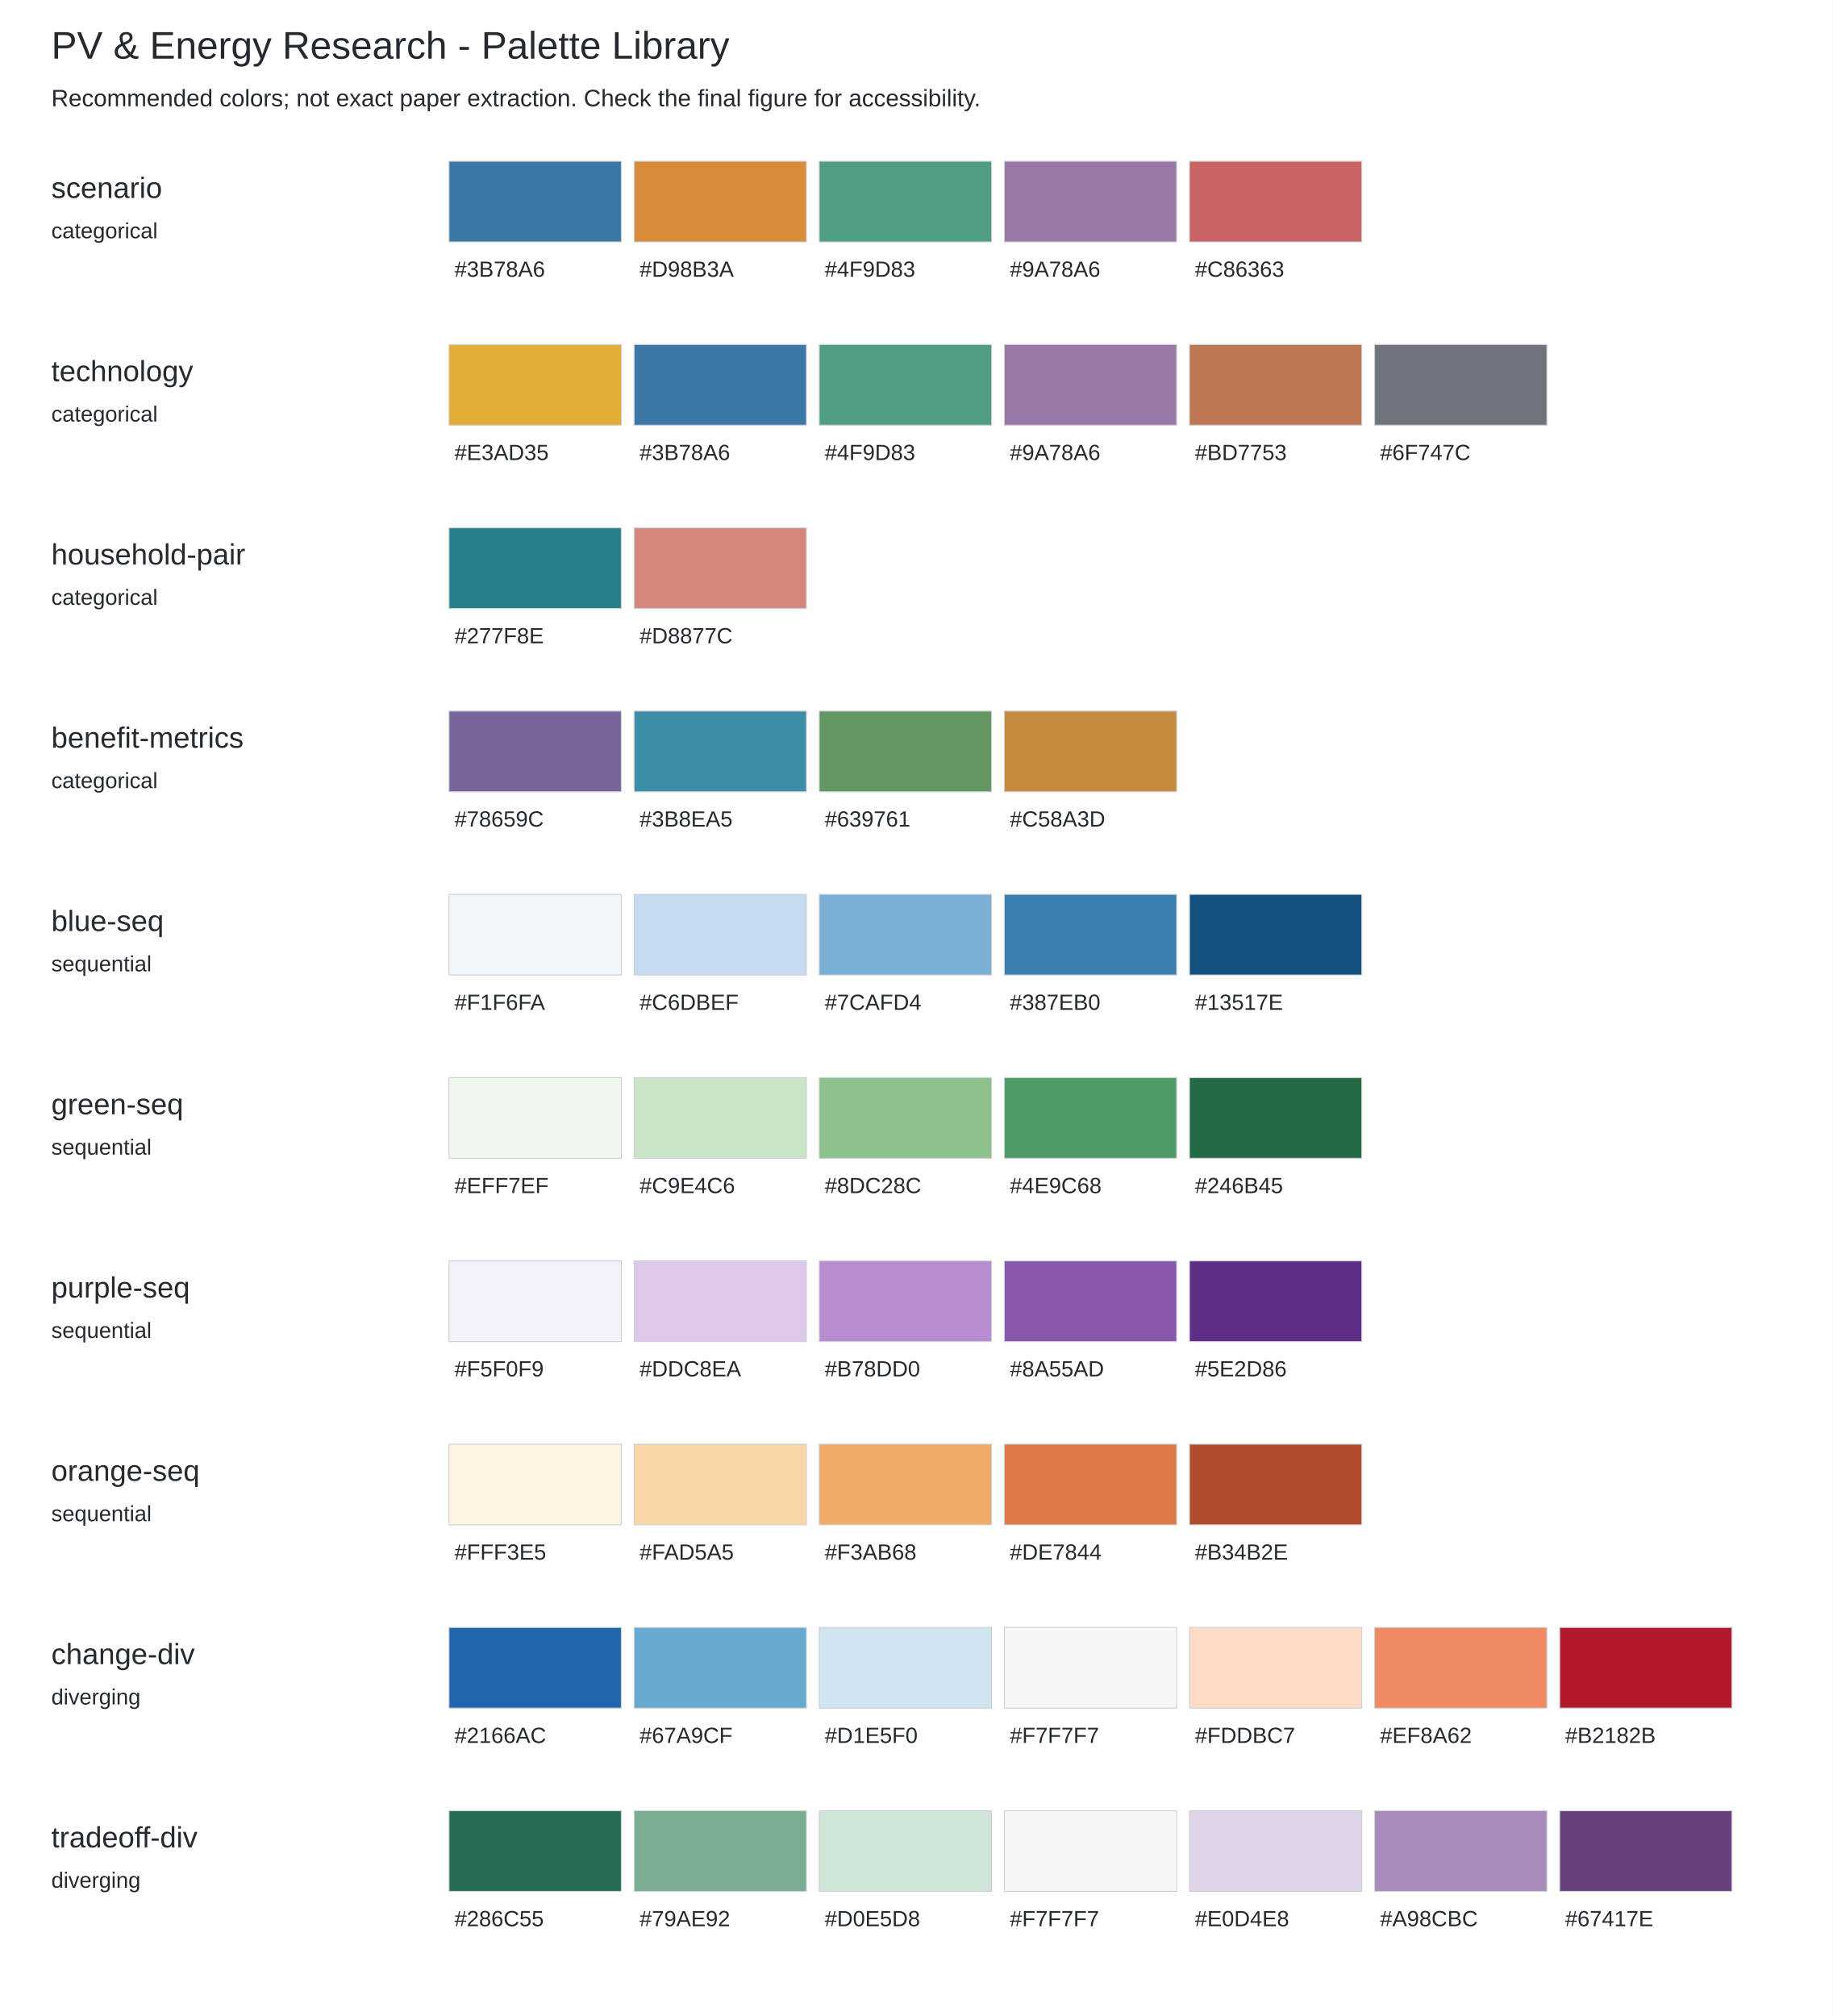
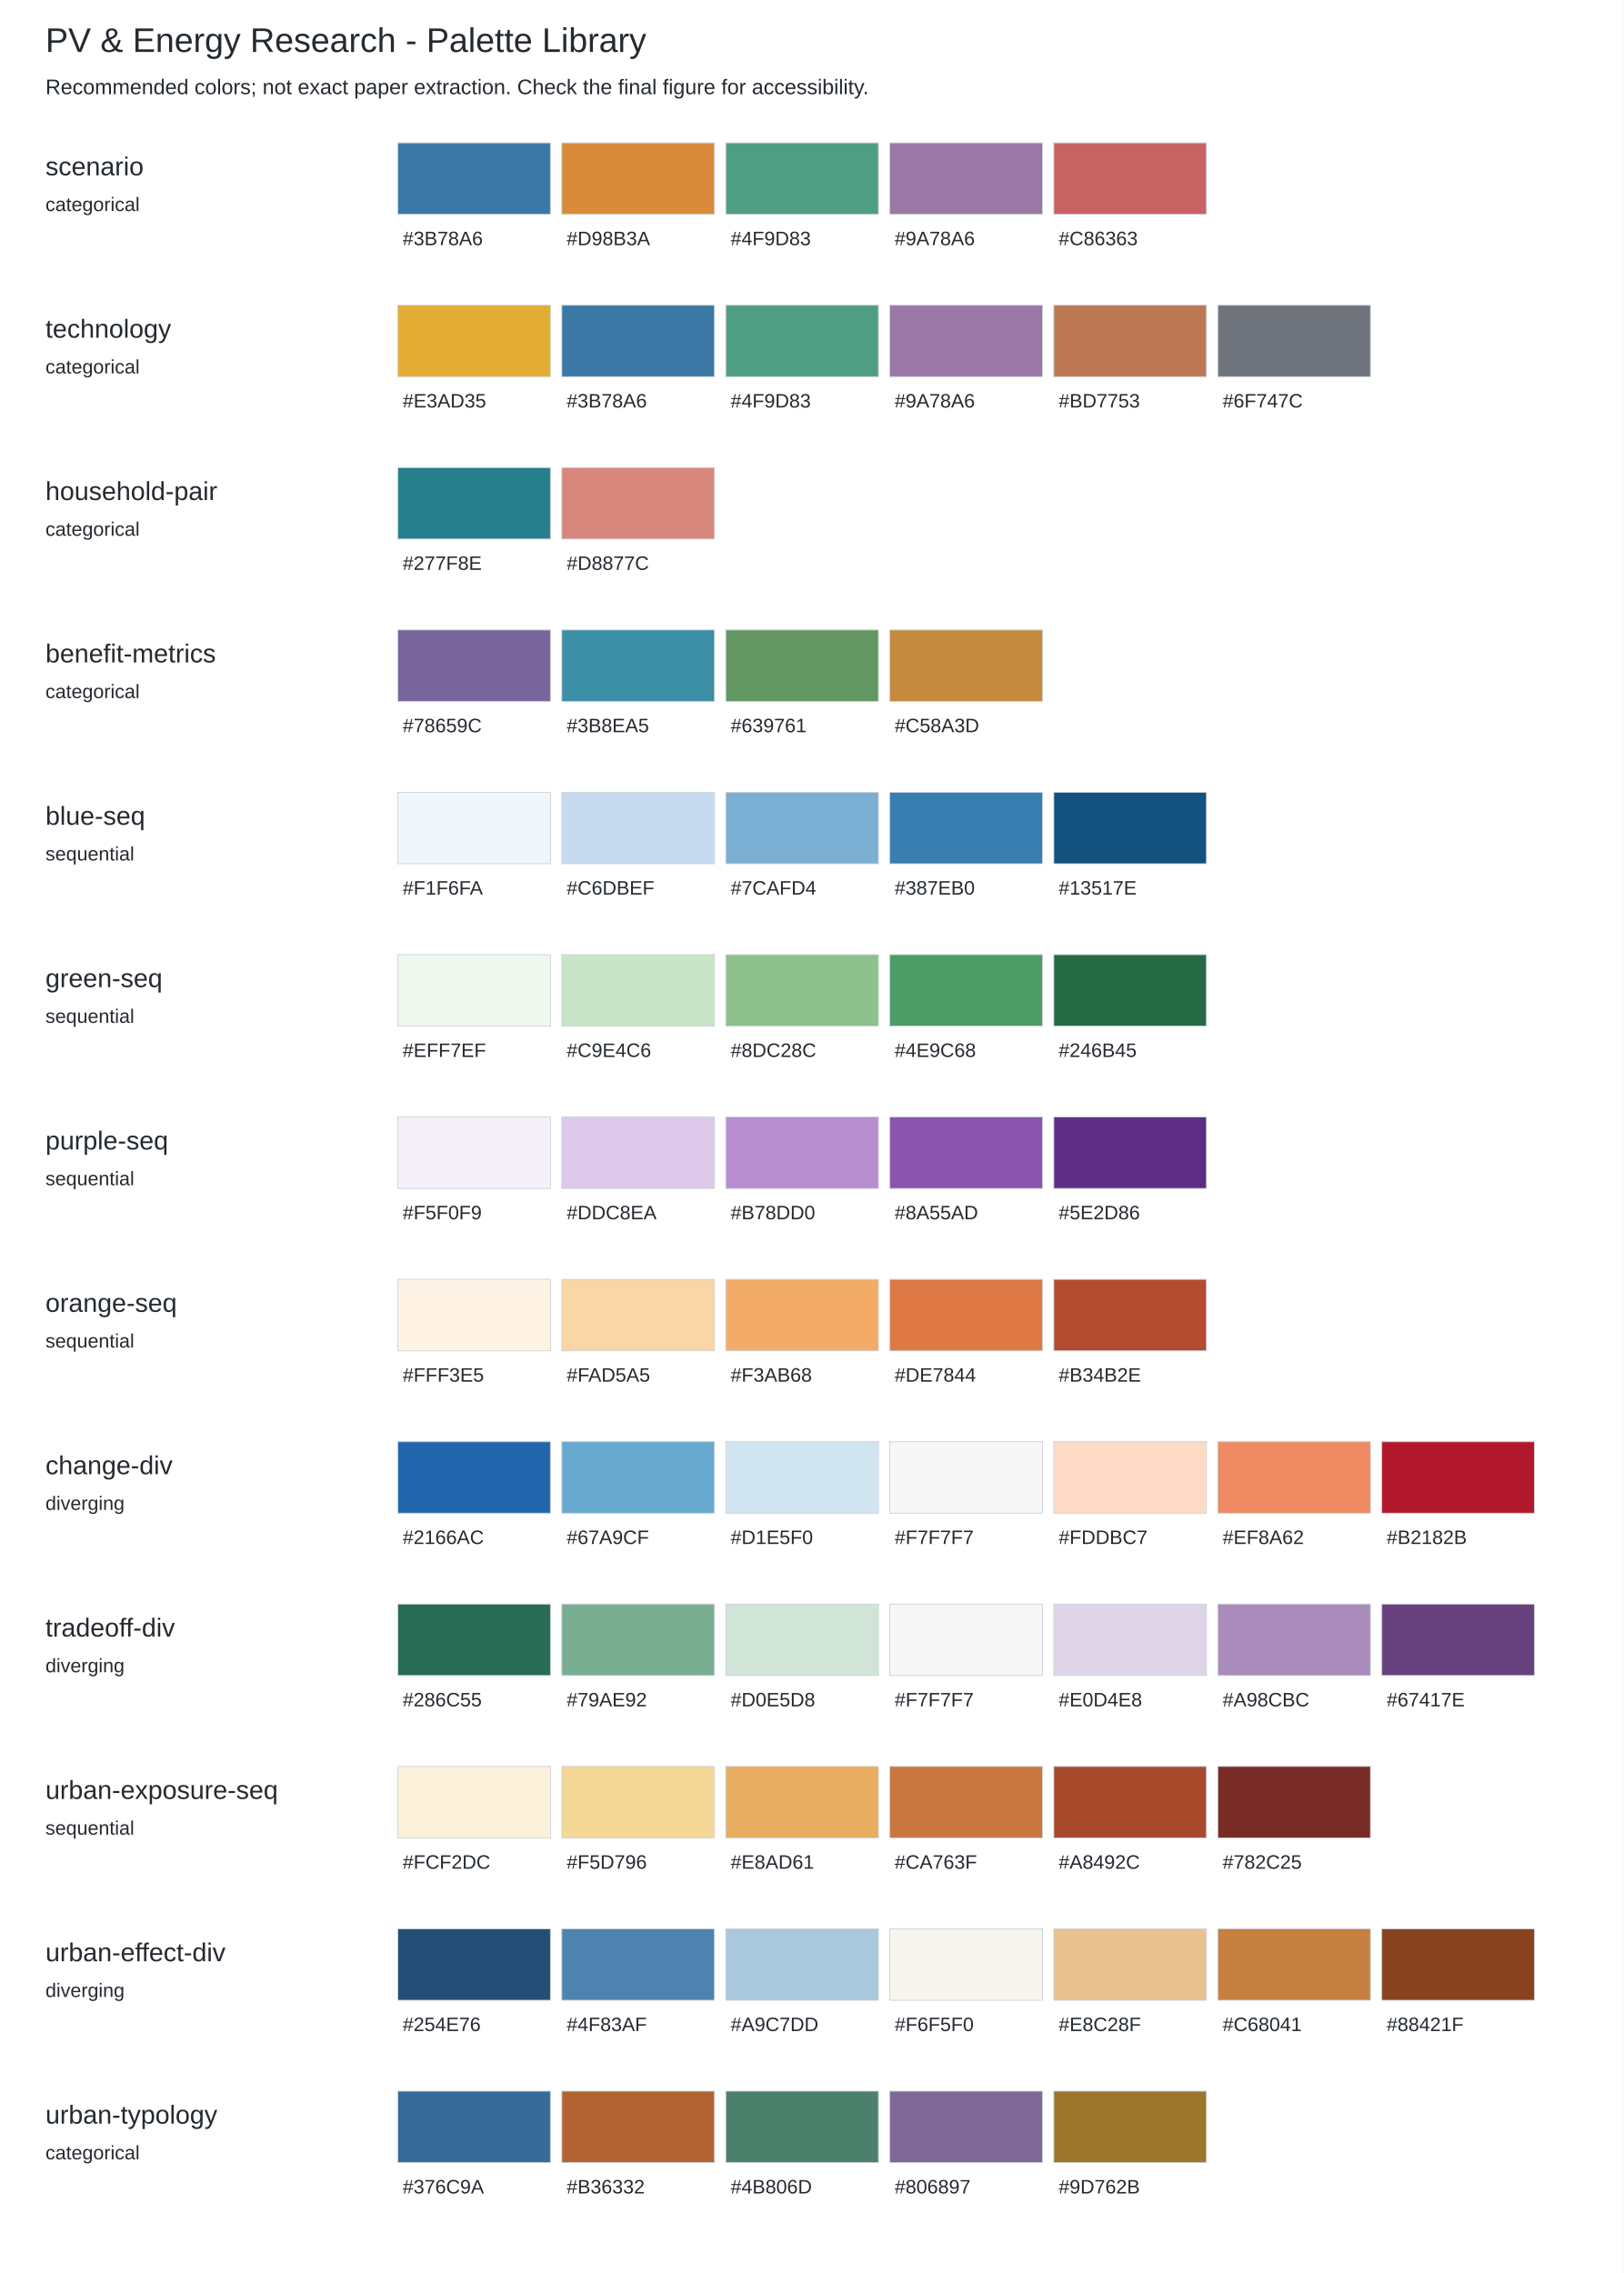
- <svg xmlns="http://www.w3.org/2000/svg" width="1000" height="1100" viewBox="0 0 1000 1100">
+ <svg xmlns="http://www.w3.org/2000/svg" width="1000" height="1400" viewBox="0 0 1000 1400">
  <rect width="100%" height="100%" fill="white" />
  <g font-family="Arial, sans-serif" fill="#252A30">
    <text x="28" y="32" font-size="21">PV &amp; Energy Research - Palette Library</text>
    <text x="28" y="58" font-size="13">Recommended colors; not exact paper extraction. Check the final figure for accessibility.</text>
    <text x="28" y="108" font-size="16">scenario</text>
    <text x="28" y="130" font-size="12">categorical</text>
    <rect x="245" y="88" width="94" height="44" fill="#3B78A6" stroke="#CCD1D6" stroke-width="0.5" />
    <text x="248" y="151" font-size="12">#3B78A6</text>
    <rect x="346" y="88" width="94" height="44" fill="#D98B3A" stroke="#CCD1D6" stroke-width="0.5" />
    <text x="349" y="151" font-size="12">#D98B3A</text>
    <rect x="447" y="88" width="94" height="44" fill="#4F9D83" stroke="#CCD1D6" stroke-width="0.5" />
    <text x="450" y="151" font-size="12">#4F9D83</text>
    <rect x="548" y="88" width="94" height="44" fill="#9A78A6" stroke="#CCD1D6" stroke-width="0.5" />
    <text x="551" y="151" font-size="12">#9A78A6</text>
    <rect x="649" y="88" width="94" height="44" fill="#C86363" stroke="#CCD1D6" stroke-width="0.5" />
    <text x="652" y="151" font-size="12">#C86363</text>
    <text x="28" y="208" font-size="16">technology</text>
    <text x="28" y="230" font-size="12">categorical</text>
    <rect x="245" y="188" width="94" height="44" fill="#E3AD35" stroke="#CCD1D6" stroke-width="0.5" />
    <text x="248" y="251" font-size="12">#E3AD35</text>
    <rect x="346" y="188" width="94" height="44" fill="#3B78A6" stroke="#CCD1D6" stroke-width="0.5" />
    <text x="349" y="251" font-size="12">#3B78A6</text>
    <rect x="447" y="188" width="94" height="44" fill="#4F9D83" stroke="#CCD1D6" stroke-width="0.5" />
    <text x="450" y="251" font-size="12">#4F9D83</text>
    <rect x="548" y="188" width="94" height="44" fill="#9A78A6" stroke="#CCD1D6" stroke-width="0.5" />
    <text x="551" y="251" font-size="12">#9A78A6</text>
    <rect x="649" y="188" width="94" height="44" fill="#BD7753" stroke="#CCD1D6" stroke-width="0.5" />
    <text x="652" y="251" font-size="12">#BD7753</text>
    <rect x="750" y="188" width="94" height="44" fill="#6F747C" stroke="#CCD1D6" stroke-width="0.5" />
    <text x="753" y="251" font-size="12">#6F747C</text>
    <text x="28" y="308" font-size="16">household-pair</text>
    <text x="28" y="330" font-size="12">categorical</text>
    <rect x="245" y="288" width="94" height="44" fill="#277F8E" stroke="#CCD1D6" stroke-width="0.5" />
    <text x="248" y="351" font-size="12">#277F8E</text>
    <rect x="346" y="288" width="94" height="44" fill="#D8877C" stroke="#CCD1D6" stroke-width="0.5" />
    <text x="349" y="351" font-size="12">#D8877C</text>
    <text x="28" y="408" font-size="16">benefit-metrics</text>
    <text x="28" y="430" font-size="12">categorical</text>
    <rect x="245" y="388" width="94" height="44" fill="#78659C" stroke="#CCD1D6" stroke-width="0.5" />
    <text x="248" y="451" font-size="12">#78659C</text>
    <rect x="346" y="388" width="94" height="44" fill="#3B8EA5" stroke="#CCD1D6" stroke-width="0.5" />
    <text x="349" y="451" font-size="12">#3B8EA5</text>
    <rect x="447" y="388" width="94" height="44" fill="#639761" stroke="#CCD1D6" stroke-width="0.5" />
    <text x="450" y="451" font-size="12">#639761</text>
    <rect x="548" y="388" width="94" height="44" fill="#C58A3D" stroke="#CCD1D6" stroke-width="0.5" />
    <text x="551" y="451" font-size="12">#C58A3D</text>
    <text x="28" y="508" font-size="16">blue-seq</text>
    <text x="28" y="530" font-size="12">sequential</text>
    <rect x="245" y="488" width="94" height="44" fill="#F1F6FA" stroke="#CCD1D6" stroke-width="0.5" />
    <text x="248" y="551" font-size="12">#F1F6FA</text>
    <rect x="346" y="488" width="94" height="44" fill="#C6DBEF" stroke="#CCD1D6" stroke-width="0.5" />
    <text x="349" y="551" font-size="12">#C6DBEF</text>
    <rect x="447" y="488" width="94" height="44" fill="#7CAFD4" stroke="#CCD1D6" stroke-width="0.5" />
    <text x="450" y="551" font-size="12">#7CAFD4</text>
    <rect x="548" y="488" width="94" height="44" fill="#387EB0" stroke="#CCD1D6" stroke-width="0.5" />
    <text x="551" y="551" font-size="12">#387EB0</text>
    <rect x="649" y="488" width="94" height="44" fill="#13517E" stroke="#CCD1D6" stroke-width="0.5" />
    <text x="652" y="551" font-size="12">#13517E</text>
    <text x="28" y="608" font-size="16">green-seq</text>
    <text x="28" y="630" font-size="12">sequential</text>
    <rect x="245" y="588" width="94" height="44" fill="#EFF7EF" stroke="#CCD1D6" stroke-width="0.5" />
    <text x="248" y="651" font-size="12">#EFF7EF</text>
    <rect x="346" y="588" width="94" height="44" fill="#C9E4C6" stroke="#CCD1D6" stroke-width="0.5" />
    <text x="349" y="651" font-size="12">#C9E4C6</text>
    <rect x="447" y="588" width="94" height="44" fill="#8DC28C" stroke="#CCD1D6" stroke-width="0.5" />
    <text x="450" y="651" font-size="12">#8DC28C</text>
    <rect x="548" y="588" width="94" height="44" fill="#4E9C68" stroke="#CCD1D6" stroke-width="0.5" />
    <text x="551" y="651" font-size="12">#4E9C68</text>
    <rect x="649" y="588" width="94" height="44" fill="#246B45" stroke="#CCD1D6" stroke-width="0.5" />
    <text x="652" y="651" font-size="12">#246B45</text>
    <text x="28" y="708" font-size="16">purple-seq</text>
    <text x="28" y="730" font-size="12">sequential</text>
    <rect x="245" y="688" width="94" height="44" fill="#F5F0F9" stroke="#CCD1D6" stroke-width="0.5" />
    <text x="248" y="751" font-size="12">#F5F0F9</text>
    <rect x="346" y="688" width="94" height="44" fill="#DDC8EA" stroke="#CCD1D6" stroke-width="0.5" />
    <text x="349" y="751" font-size="12">#DDC8EA</text>
    <rect x="447" y="688" width="94" height="44" fill="#B78DD0" stroke="#CCD1D6" stroke-width="0.5" />
    <text x="450" y="751" font-size="12">#B78DD0</text>
    <rect x="548" y="688" width="94" height="44" fill="#8A55AD" stroke="#CCD1D6" stroke-width="0.5" />
    <text x="551" y="751" font-size="12">#8A55AD</text>
    <rect x="649" y="688" width="94" height="44" fill="#5E2D86" stroke="#CCD1D6" stroke-width="0.5" />
    <text x="652" y="751" font-size="12">#5E2D86</text>
    <text x="28" y="808" font-size="16">orange-seq</text>
    <text x="28" y="830" font-size="12">sequential</text>
    <rect x="245" y="788" width="94" height="44" fill="#FFF3E5" stroke="#CCD1D6" stroke-width="0.5" />
    <text x="248" y="851" font-size="12">#FFF3E5</text>
    <rect x="346" y="788" width="94" height="44" fill="#FAD5A5" stroke="#CCD1D6" stroke-width="0.5" />
    <text x="349" y="851" font-size="12">#FAD5A5</text>
    <rect x="447" y="788" width="94" height="44" fill="#F3AB68" stroke="#CCD1D6" stroke-width="0.5" />
    <text x="450" y="851" font-size="12">#F3AB68</text>
    <rect x="548" y="788" width="94" height="44" fill="#DE7844" stroke="#CCD1D6" stroke-width="0.5" />
    <text x="551" y="851" font-size="12">#DE7844</text>
    <rect x="649" y="788" width="94" height="44" fill="#B34B2E" stroke="#CCD1D6" stroke-width="0.5" />
    <text x="652" y="851" font-size="12">#B34B2E</text>
    <text x="28" y="908" font-size="16">change-div</text>
    <text x="28" y="930" font-size="12">diverging</text>
    <rect x="245" y="888" width="94" height="44" fill="#2166AC" stroke="#CCD1D6" stroke-width="0.5" />
    <text x="248" y="951" font-size="12">#2166AC</text>
    <rect x="346" y="888" width="94" height="44" fill="#67A9CF" stroke="#CCD1D6" stroke-width="0.5" />
    <text x="349" y="951" font-size="12">#67A9CF</text>
    <rect x="447" y="888" width="94" height="44" fill="#D1E5F0" stroke="#CCD1D6" stroke-width="0.5" />
    <text x="450" y="951" font-size="12">#D1E5F0</text>
    <rect x="548" y="888" width="94" height="44" fill="#F7F7F7" stroke="#CCD1D6" stroke-width="0.5" />
    <text x="551" y="951" font-size="12">#F7F7F7</text>
    <rect x="649" y="888" width="94" height="44" fill="#FDDBC7" stroke="#CCD1D6" stroke-width="0.5" />
    <text x="652" y="951" font-size="12">#FDDBC7</text>
    <rect x="750" y="888" width="94" height="44" fill="#EF8A62" stroke="#CCD1D6" stroke-width="0.5" />
    <text x="753" y="951" font-size="12">#EF8A62</text>
    <rect x="851" y="888" width="94" height="44" fill="#B2182B" stroke="#CCD1D6" stroke-width="0.5" />
    <text x="854" y="951" font-size="12">#B2182B</text>
    <text x="28" y="1008" font-size="16">tradeoff-div</text>
    <text x="28" y="1030" font-size="12">diverging</text>
    <rect x="245" y="988" width="94" height="44" fill="#286C55" stroke="#CCD1D6" stroke-width="0.5" />
    <text x="248" y="1051" font-size="12">#286C55</text>
    <rect x="346" y="988" width="94" height="44" fill="#79AE92" stroke="#CCD1D6" stroke-width="0.5" />
    <text x="349" y="1051" font-size="12">#79AE92</text>
    <rect x="447" y="988" width="94" height="44" fill="#D0E5D8" stroke="#CCD1D6" stroke-width="0.5" />
    <text x="450" y="1051" font-size="12">#D0E5D8</text>
    <rect x="548" y="988" width="94" height="44" fill="#F7F7F7" stroke="#CCD1D6" stroke-width="0.5" />
    <text x="551" y="1051" font-size="12">#F7F7F7</text>
    <rect x="649" y="988" width="94" height="44" fill="#E0D4E8" stroke="#CCD1D6" stroke-width="0.5" />
    <text x="652" y="1051" font-size="12">#E0D4E8</text>
    <rect x="750" y="988" width="94" height="44" fill="#A98CBC" stroke="#CCD1D6" stroke-width="0.5" />
    <text x="753" y="1051" font-size="12">#A98CBC</text>
    <rect x="851" y="988" width="94" height="44" fill="#67417E" stroke="#CCD1D6" stroke-width="0.5" />
    <text x="854" y="1051" font-size="12">#67417E</text>
+     <text x="28" y="1108" font-size="16">urban-exposure-seq</text>
+     <text x="28" y="1130" font-size="12">sequential</text>
+     <rect x="245" y="1088" width="94" height="44" fill="#FCF2DC" stroke="#CCD1D6" stroke-width="0.5" />
+     <text x="248" y="1151" font-size="12">#FCF2DC</text>
+     <rect x="346" y="1088" width="94" height="44" fill="#F5D796" stroke="#CCD1D6" stroke-width="0.5" />
+     <text x="349" y="1151" font-size="12">#F5D796</text>
+     <rect x="447" y="1088" width="94" height="44" fill="#E8AD61" stroke="#CCD1D6" stroke-width="0.5" />
+     <text x="450" y="1151" font-size="12">#E8AD61</text>
+     <rect x="548" y="1088" width="94" height="44" fill="#CA763F" stroke="#CCD1D6" stroke-width="0.5" />
+     <text x="551" y="1151" font-size="12">#CA763F</text>
+     <rect x="649" y="1088" width="94" height="44" fill="#A8492C" stroke="#CCD1D6" stroke-width="0.5" />
+     <text x="652" y="1151" font-size="12">#A8492C</text>
+     <rect x="750" y="1088" width="94" height="44" fill="#782C25" stroke="#CCD1D6" stroke-width="0.5" />
+     <text x="753" y="1151" font-size="12">#782C25</text>
+     <text x="28" y="1208" font-size="16">urban-effect-div</text>
+     <text x="28" y="1230" font-size="12">diverging</text>
+     <rect x="245" y="1188" width="94" height="44" fill="#254E76" stroke="#CCD1D6" stroke-width="0.5" />
+     <text x="248" y="1251" font-size="12">#254E76</text>
+     <rect x="346" y="1188" width="94" height="44" fill="#4F83AF" stroke="#CCD1D6" stroke-width="0.5" />
+     <text x="349" y="1251" font-size="12">#4F83AF</text>
+     <rect x="447" y="1188" width="94" height="44" fill="#A9C7DD" stroke="#CCD1D6" stroke-width="0.5" />
+     <text x="450" y="1251" font-size="12">#A9C7DD</text>
+     <rect x="548" y="1188" width="94" height="44" fill="#F6F5F0" stroke="#CCD1D6" stroke-width="0.5" />
+     <text x="551" y="1251" font-size="12">#F6F5F0</text>
+     <rect x="649" y="1188" width="94" height="44" fill="#E8C28F" stroke="#CCD1D6" stroke-width="0.5" />
+     <text x="652" y="1251" font-size="12">#E8C28F</text>
+     <rect x="750" y="1188" width="94" height="44" fill="#C68041" stroke="#CCD1D6" stroke-width="0.5" />
+     <text x="753" y="1251" font-size="12">#C68041</text>
+     <rect x="851" y="1188" width="94" height="44" fill="#88421F" stroke="#CCD1D6" stroke-width="0.5" />
+     <text x="854" y="1251" font-size="12">#88421F</text>
+     <text x="28" y="1308" font-size="16">urban-typology</text>
+     <text x="28" y="1330" font-size="12">categorical</text>
+     <rect x="245" y="1288" width="94" height="44" fill="#376C9A" stroke="#CCD1D6" stroke-width="0.5" />
+     <text x="248" y="1351" font-size="12">#376C9A</text>
+     <rect x="346" y="1288" width="94" height="44" fill="#B36332" stroke="#CCD1D6" stroke-width="0.5" />
+     <text x="349" y="1351" font-size="12">#B36332</text>
+     <rect x="447" y="1288" width="94" height="44" fill="#4B806D" stroke="#CCD1D6" stroke-width="0.5" />
+     <text x="450" y="1351" font-size="12">#4B806D</text>
+     <rect x="548" y="1288" width="94" height="44" fill="#806897" stroke="#CCD1D6" stroke-width="0.5" />
+     <text x="551" y="1351" font-size="12">#806897</text>
+     <rect x="649" y="1288" width="94" height="44" fill="#9D762B" stroke="#CCD1D6" stroke-width="0.5" />
+     <text x="652" y="1351" font-size="12">#9D762B</text>
  </g>
</svg>
